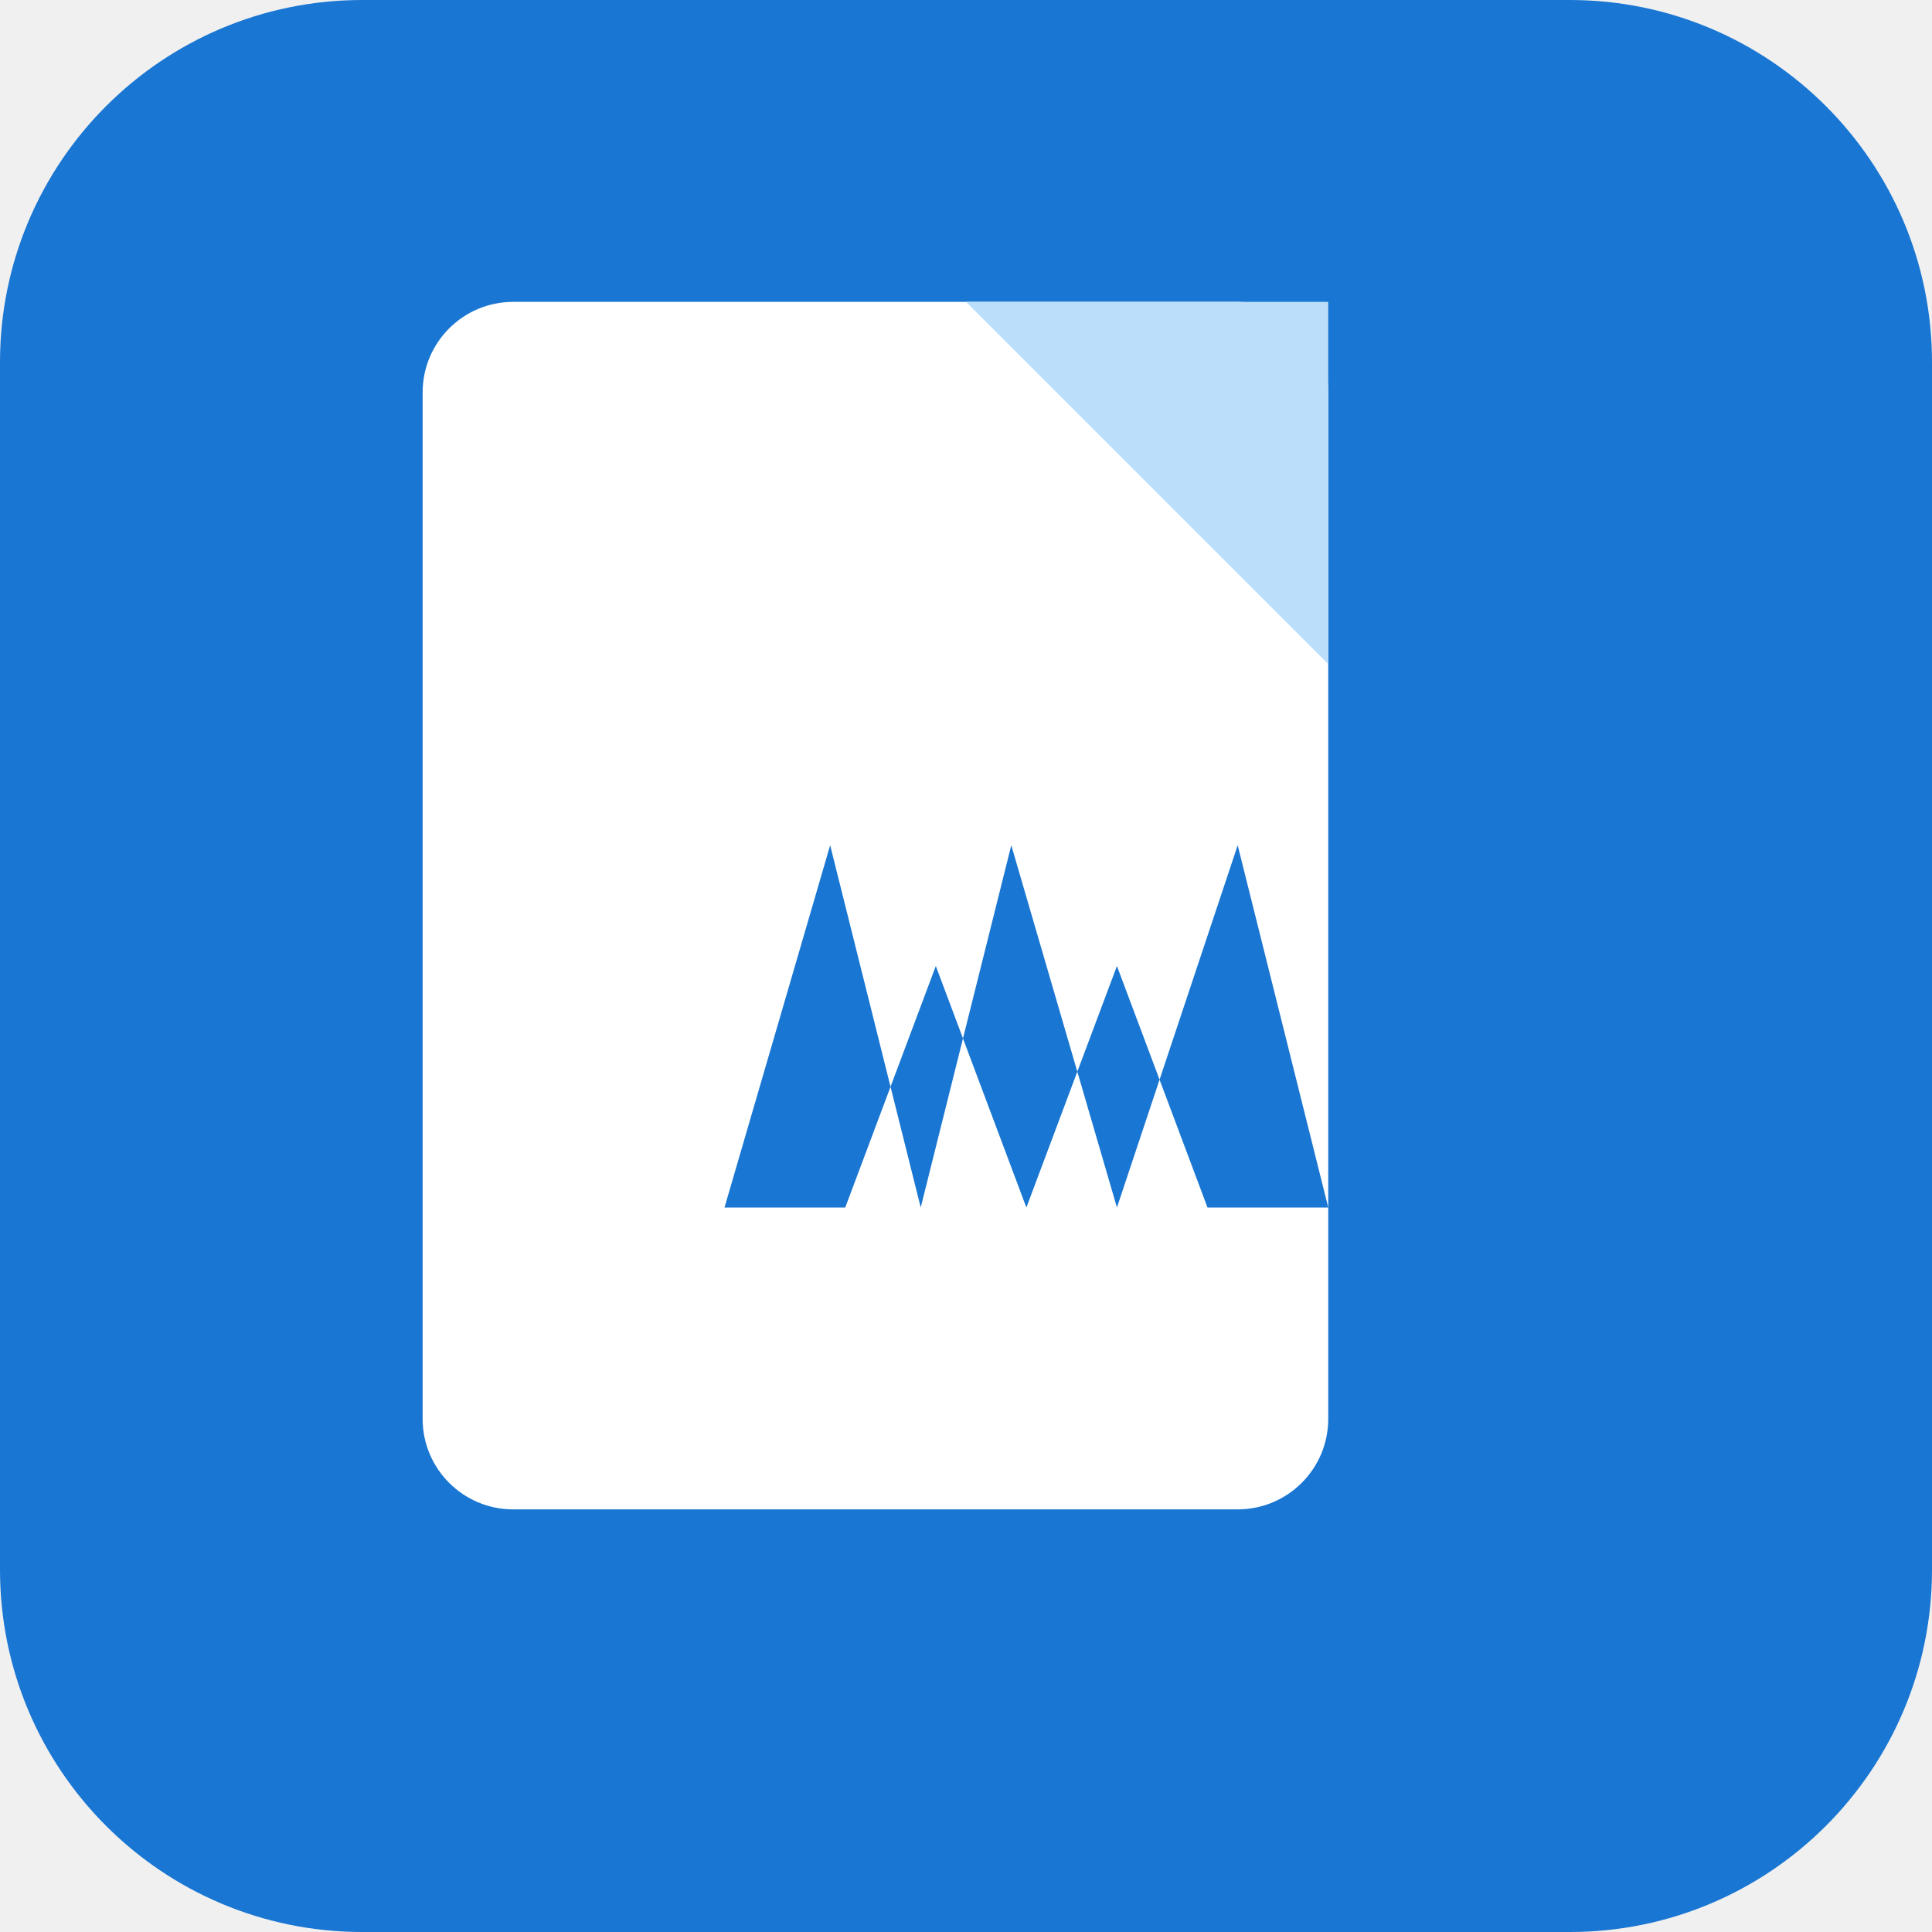
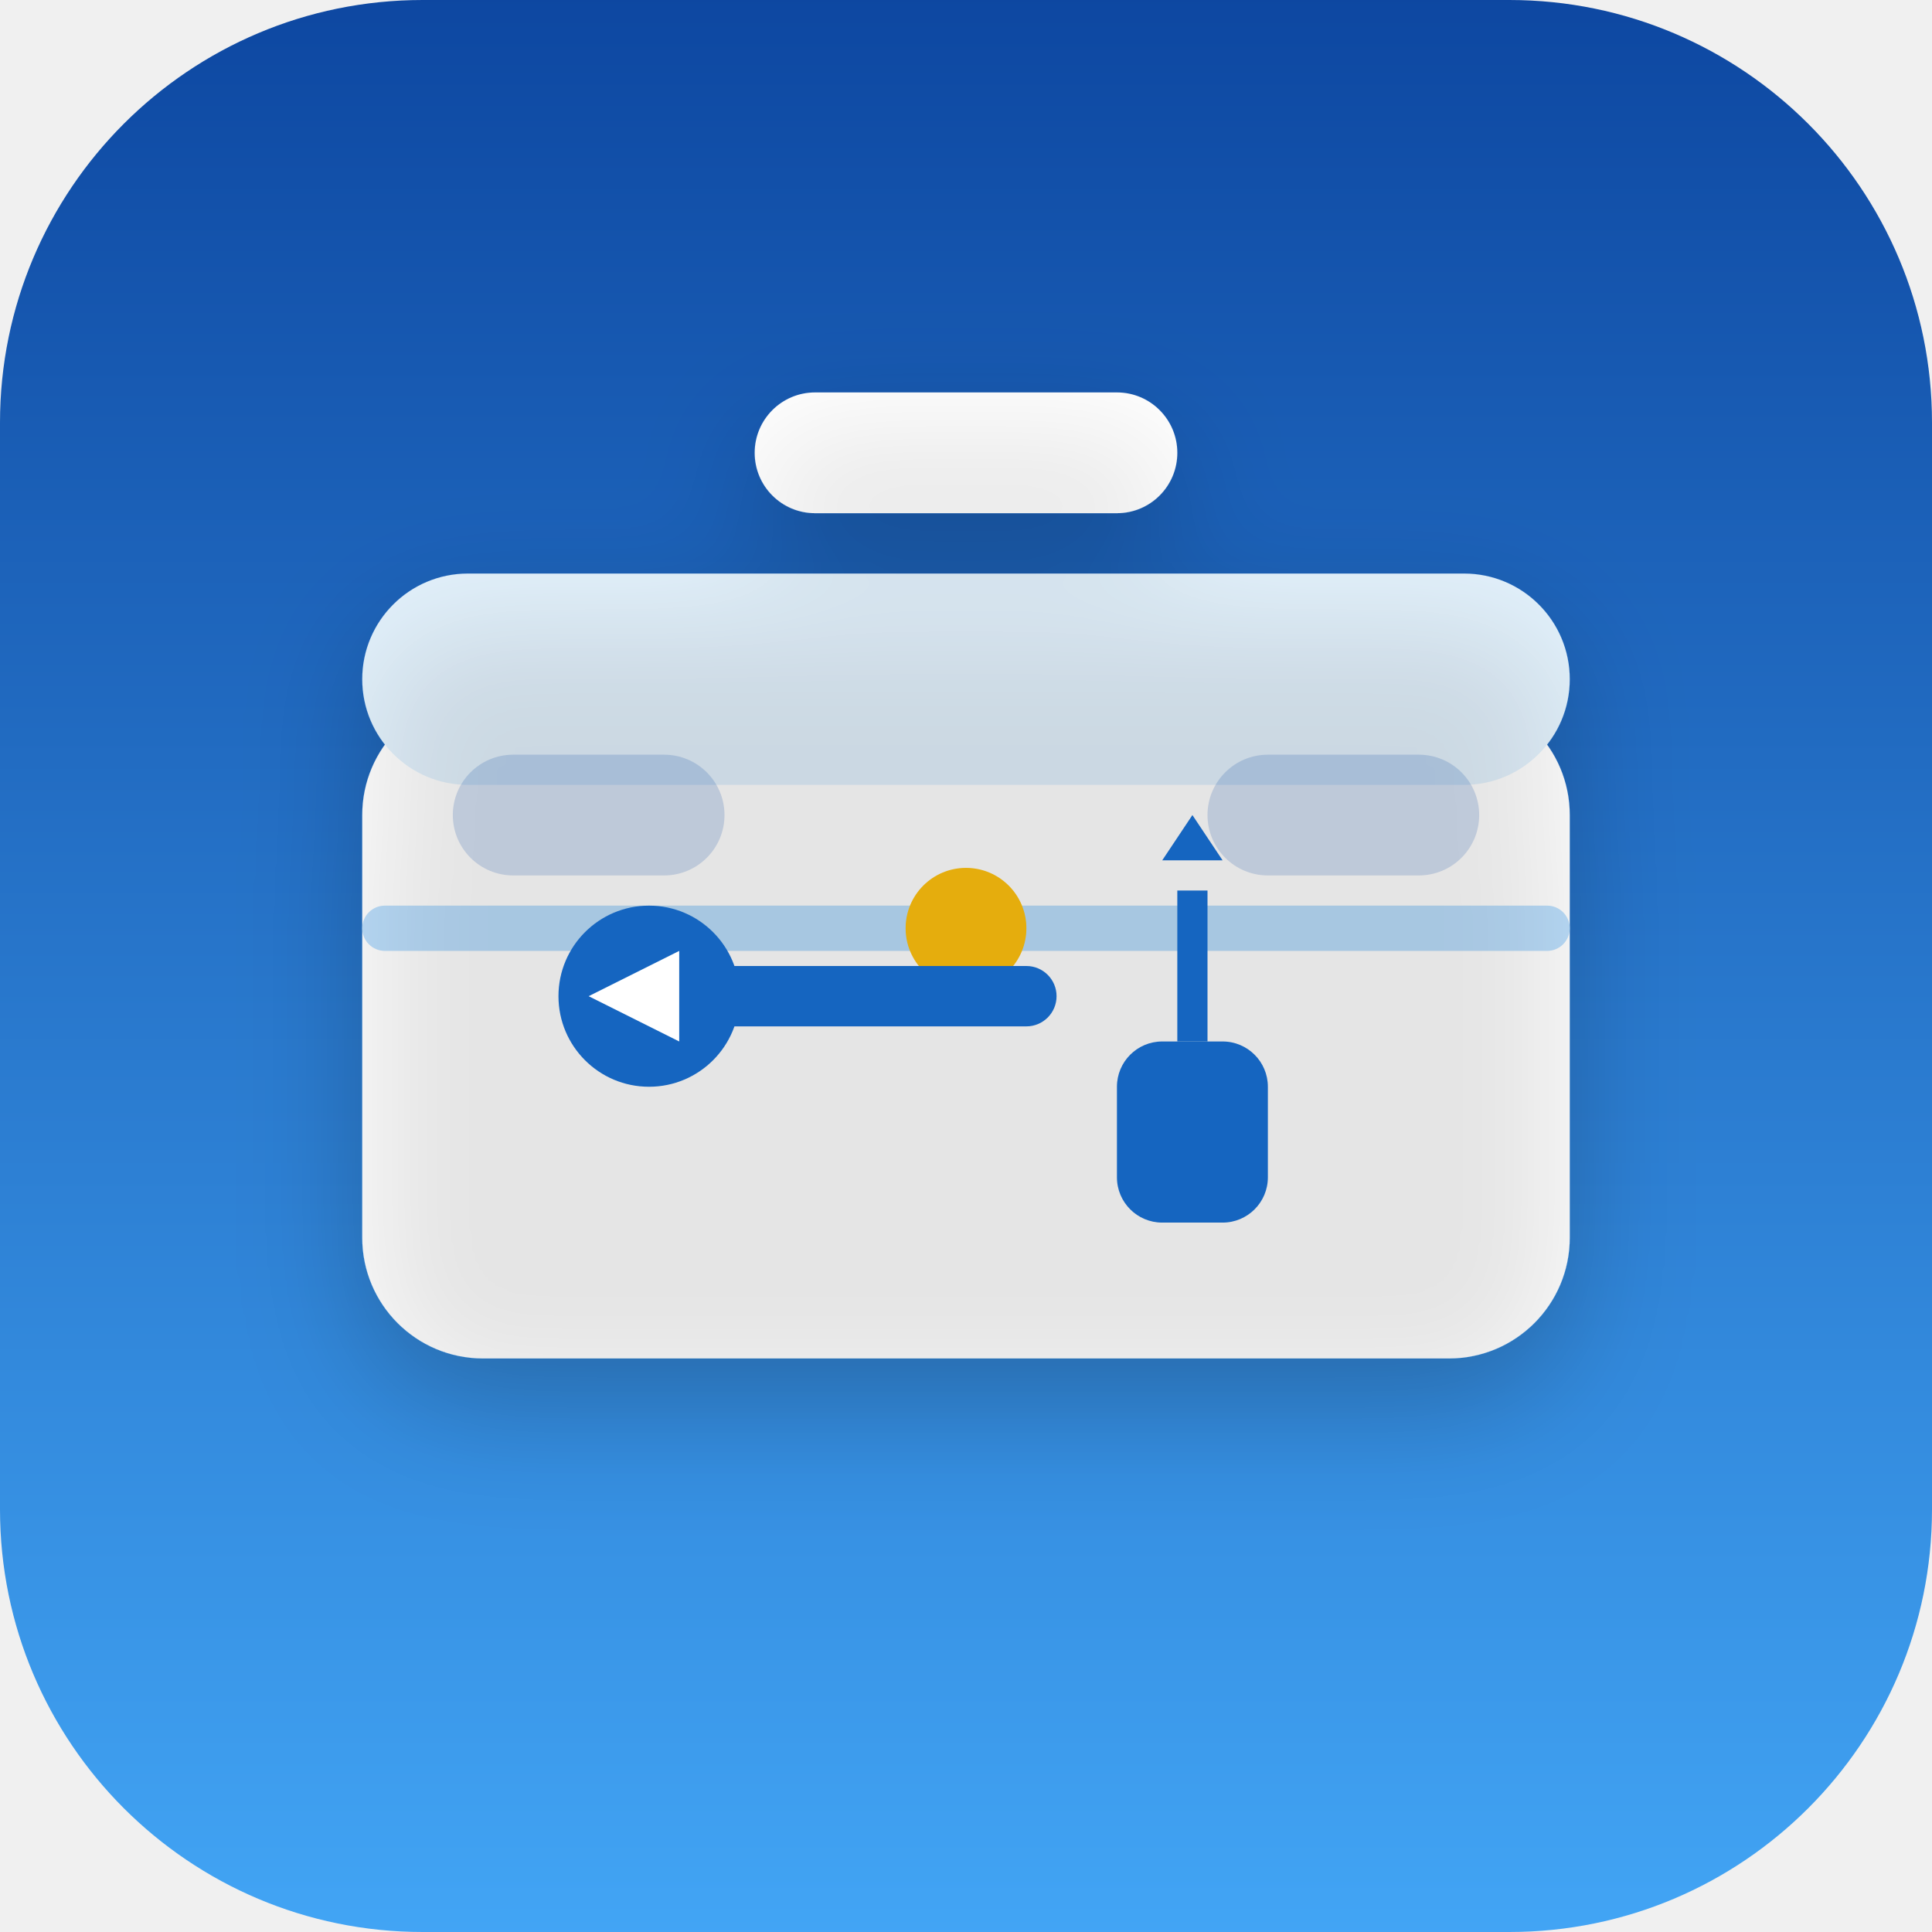
<svg xmlns="http://www.w3.org/2000/svg" width="256" height="256" viewBox="0 0 256 256">
-   <rect x="0" y="0" width="256" height="256" rx="48" fill="#1976D2" />
-   <rect x="56" y="40" width="120" height="160" rx="12" fill="#FFFFFF" />
-   <polygon points="176,40 176,88 128,40" fill="#BBDEFB" />
-   <polygon points="96,160 110,112 122,160 134,112 148,160 164,112 176,160 160,160 148,128 136,160 124,128 112,160" fill="#1976D2" />
+   <defs>
+     <linearGradient id="bg" x1="0" y1="0" x2="0" y2="1">
+       <stop offset="0%" stop-color="#0D47A1" />
+       <stop offset="100%" stop-color="#42A5F5" />
+     </linearGradient>
+     <filter id="softShadow" x="-50%" y="-50%" width="200%" height="200%">
+       <feOffset dx="0" dy="6" />
+       <feGaussianBlur stdDeviation="8" result="b" />
+       <feColorMatrix in="b" type="matrix" values="0 0 0 0 0  0 0 0 0 0  0 0 0 0 0  0 0 0 0.22 0" />
+       <feBlend in2="SourceGraphic" mode="normal" />
+     </filter>
+   </defs>
+   <rect x="0" y="0" width="256" height="256" rx="56" fill="url(#bg)" />
+   <g filter="url(#softShadow)">
+     <rect x="48" y="92" width="160" height="88" rx="16" fill="#FFFFFF" />
+     <rect x="48" y="76" width="160" height="28" rx="14" fill="#E3F2FD" />
+     <rect x="100" y="52" width="56" height="16" rx="8" fill="#FFFFFF" />
+     <rect x="48" y="120" width="160" height="6" rx="3" fill="#BBDEFB" />
+     <circle cx="128" cy="123" r="8" fill="#FFC107" />
+   </g>
+   <g>
+     <circle cx="86" cy="132" r="12" fill="#1565C0" />
+     <rect x="92" y="128" width="48" height="8" rx="4" fill="#1565C0" />
+     <polygon points="78,132 90,126 90,138" fill="#FFFFFF" />
+     <rect x="156" y="118" width="4" height="20" fill="#1565C0" />
+     <rect x="148" y="138" width="20" height="24" rx="6" fill="#1565C0" />
+     <polygon points="154,114 162,114 158,108" fill="#1565C0" />
+   </g>
+   <g opacity="0.18">
+     <rect x="60" y="100" width="36" height="16" rx="8" fill="#0D47A1" />
+     <rect x="160" y="100" width="36" height="16" rx="8" fill="#0D47A1" />
+   </g>
</svg>
